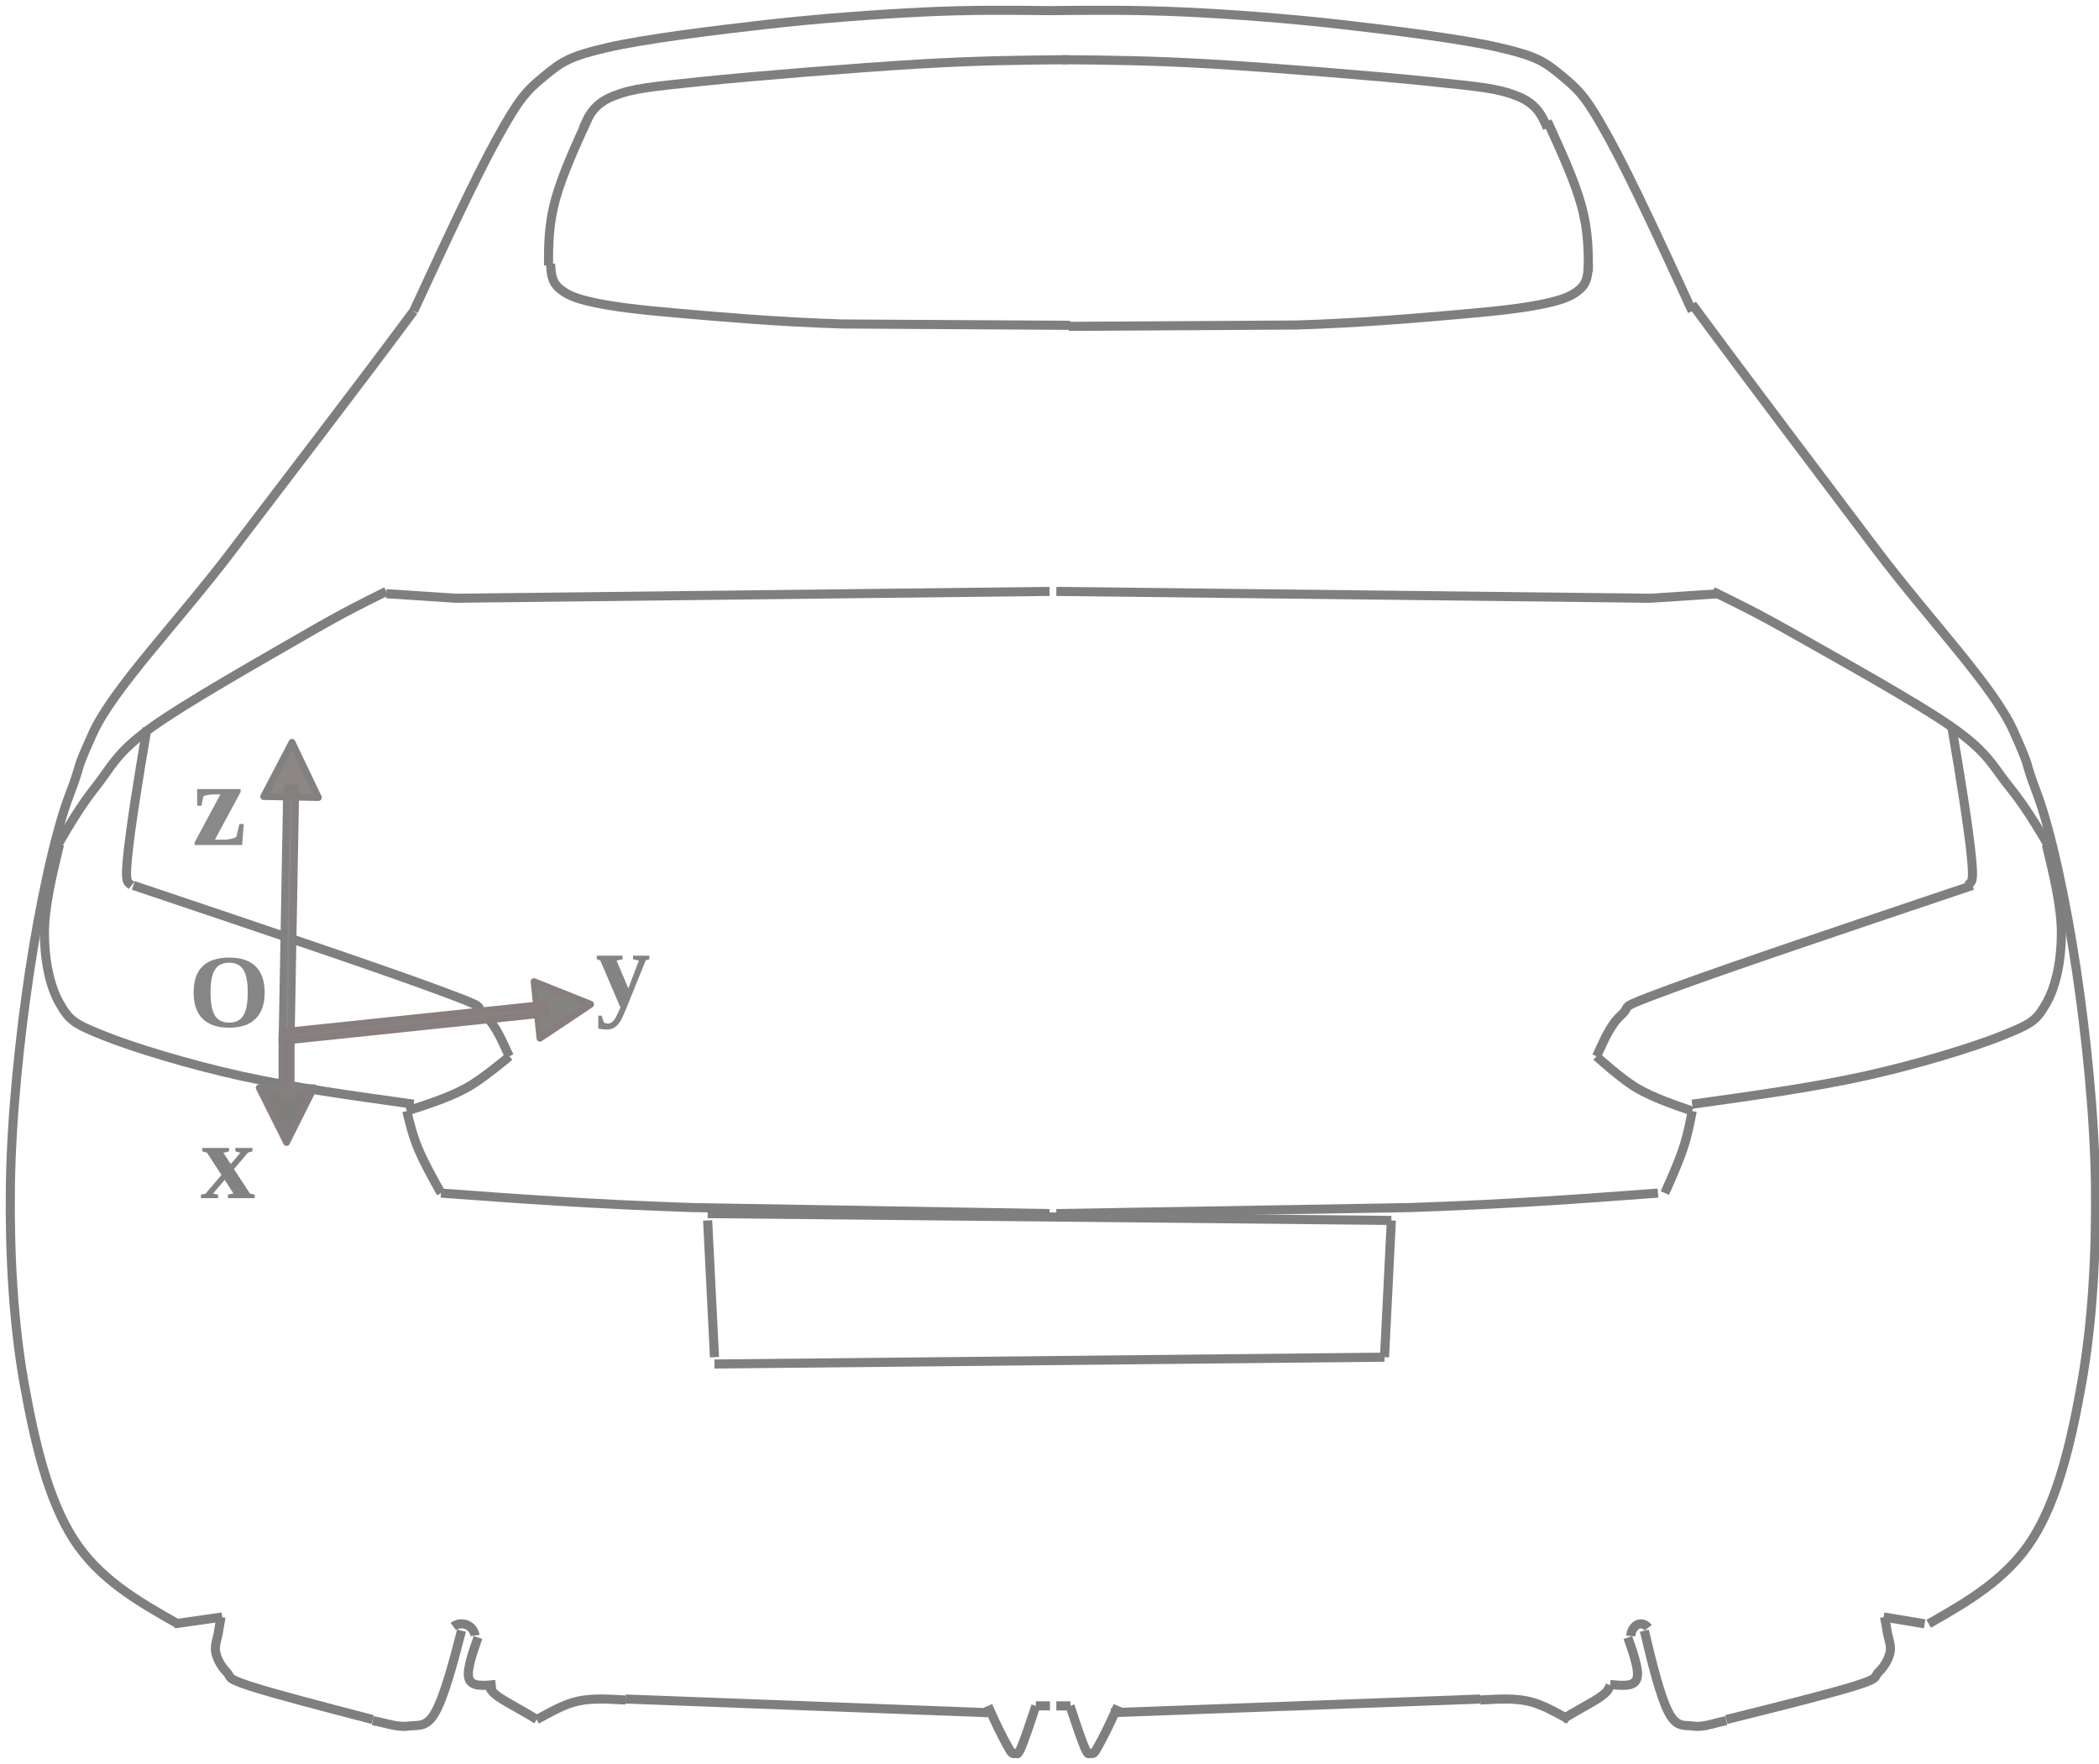
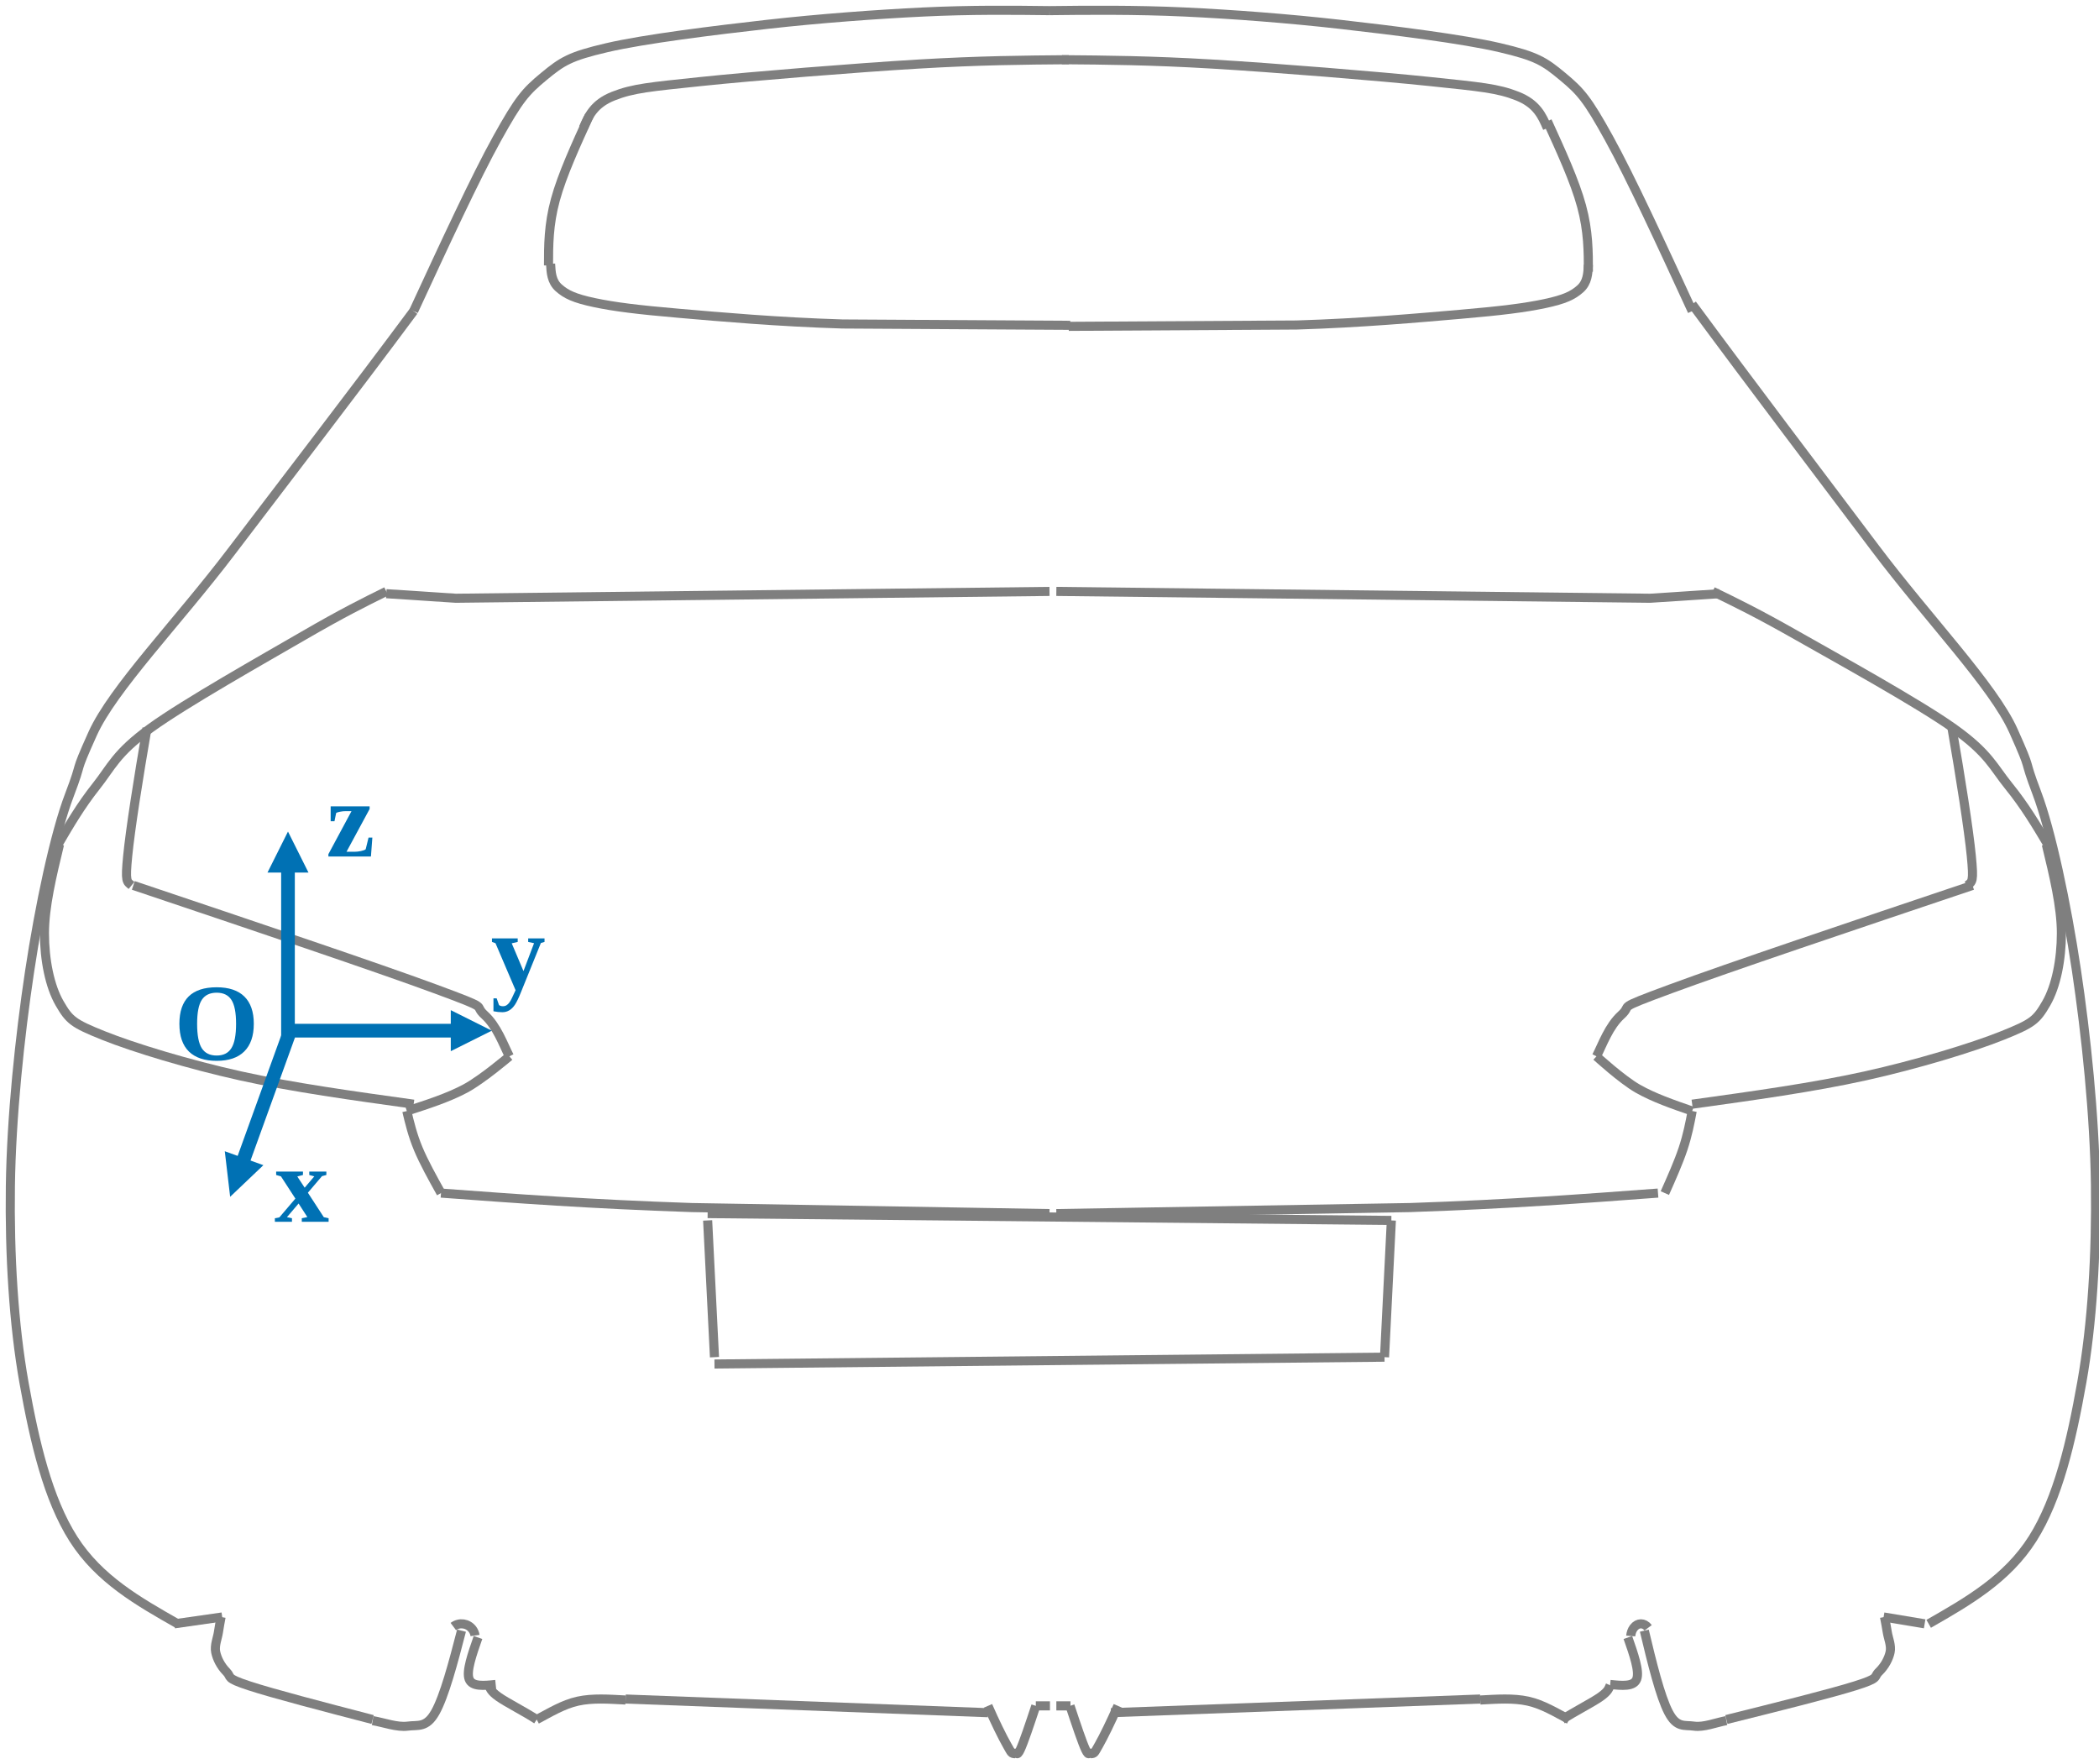
<svg xmlns="http://www.w3.org/2000/svg" width="100%" height="100%" viewBox="0 0 307 258" version="1.1" xml:space="preserve" style="fill-rule:evenodd;clip-rule:evenodd;stroke-miterlimit:8;">
  <g transform="matrix(1,0,0,1,-420,-247)">
    <path d="M445.994,484.5C440.243,481.233 434.491,477.967 430.747,472.1C427.002,466.233 425.062,457.9 423.524,449.3C421.986,440.7 421.384,430.533 421.518,420.5C421.652,410.467 422.889,398.633 424.327,389.1C425.764,379.567 428.005,368.9 430.145,363.3C432.285,357.7 430.613,360.833 433.555,354.3C436.498,347.767 445.994,338 453.818,327.7C461.642,317.4 471.74,304.3 480.5,292.5" style="fill:none;stroke:rgb(127,127,127);stroke-width:1.33px;" />
    <path d="M480.5,292.5C485.026,282.718 489.553,272.935 492.726,267.216C495.9,261.497 496.869,260.394 499.541,258.186C502.213,255.979 503.316,255.243 508.761,253.973C514.206,252.702 524.495,251.431 532.211,250.561C539.928,249.692 548.179,249.09 555.06,248.755C561.942,248.421 568.222,248.488 573.5,248.555" style="fill:none;stroke:rgb(127,127,127);stroke-width:1.33px;" />
    <g transform="matrix(1,0,0,1,3.02816,-28.919)">
      <path d="M573.5,323.5L540.188,323.304C530.646,323.011 522.301,322.261 516.251,321.739C510.2,321.217 506.809,320.793 503.883,320.174C500.958,319.554 499.761,318.967 498.697,318.022C497.633,317.076 497.567,315.788 497.5,314.5" style="fill:none;stroke:rgb(127,127,127);stroke-width:1.33px;" />
    </g>
    <g transform="matrix(1,0,0,1,2.72535,-29.6761)">
      <path d="M503.5,293.5C501.5,297.883 499.5,302.233 498.5,305.9C497.5,309.567 497.5,312.617 497.5,315.5" style="fill:none;stroke:rgb(127,127,127);stroke-width:1.33px;" />
    </g>
    <g transform="matrix(1,0,0,1,1.8169,-28.7676)">
      <path d="M503.5,294.5C504.267,292.727 505.033,290.954 507.9,289.819C510.767,288.684 513.267,288.472 520.7,287.692C528.133,286.911 543.533,285.67 552.5,285.138C561.467,284.607 567.983,284.553 574.5,284.5" style="fill:none;stroke:rgb(127,127,127);stroke-width:1.33px;" />
    </g>
    <path d="M445.5,484.5L452.5,483.5" style="fill:none;stroke:rgb(127,127,127);stroke-width:1.33px;" />
    <path d="M474.5,498.5C467.258,496.616 460.016,494.733 456.452,493.569C452.889,492.404 453.935,492.336 453.118,491.514C452.3,490.692 451.744,489.596 451.548,488.637C451.352,487.678 451.81,486.616 451.94,485.76C452.071,484.904 452.202,484.202 452.333,483.5" style="fill:none;stroke:rgb(127,127,127);stroke-width:1.33px;" />
    <path d="M487.5,485.5C486.292,490.189 484.978,495.114 483.664,497.441C482.35,499.769 481.142,499.263 479.615,499.465C478.088,499.667 476.152,498.942 474.5,498.655" style="fill:none;stroke:rgb(127,127,127);stroke-width:1.33px;" />
    <path d="M486.303,484.898C487.188,484.237 488.441,484.418 489.102,485.303C489.301,485.569 489.431,485.881 489.479,486.21" style="fill:none;stroke:rgb(127,127,127);stroke-width:1.33px;" />
    <path d="M489.91,486.5C489.047,488.969 488.183,491.438 488.615,492.583C489.047,493.727 490.773,493.547 492.5,493.368" style="fill:none;stroke:rgb(127,127,127);stroke-width:1.33px;" />
    <path d="M498.5,498.5C496.7,497.327 494.067,496 492.9,495.167C491.733,494.333 491.7,493.932 491.5,493.5" style="fill:none;stroke:rgb(127,127,127);stroke-width:1.33px;" />
    <path d="M498.5,498.5C500.343,497.533 502.348,496.286 504.515,495.81C506.682,495.334 509.075,495.516 511.5,495.642" style="fill:none;stroke:rgb(127,127,127);stroke-width:1.33px;" />
    <path d="M564.5,497.5L511.5,495.5" style="fill:none;stroke:rgb(127,127,127);stroke-width:1.33px;" />
    <path d="M564.5,496.5C565.5,498.799 566.633,501.098 567.3,502.265C567.967,503.431 567.9,503.466 568.5,503.5" style="fill:none;stroke:rgb(127,127,127);stroke-width:1.33px;" />
    <path d="M571.5,496.5C570.603,499.198 569.706,501.896 569.206,502.938C568.706,503.98 568.603,503.367 568.5,502.754" style="fill:none;stroke:rgb(127,127,127);stroke-width:1.33px;" />
    <path d="M571.5,496.5L573.567,496.5" style="fill:none;stroke:rgb(127,127,127);stroke-width:1.33px;" />
    <path d="M494.5,401.5C493.593,399.719 492.687,397.098 490.874,395.452C489.06,393.805 492.183,394.78 483.621,391.621C475.059,388.462 457.279,382.481 439.5,376.5" style="fill:none;stroke:rgb(127,127,127);stroke-width:1.33px;" />
    <path d="M439.242,376.5C438.537,375.927 438.302,376.009 438.678,372.175C439.054,368.342 440.23,360.855 441.5,353.5" style="fill:none;stroke:rgb(127,127,127);stroke-width:1.33px;" />
    <path d="M428.5,370.5C430.153,367.669 431.806,364.839 434.054,362.008C436.302,359.178 436.93,357.189 441.988,353.516C447.045,349.843 458.649,343.306 464.401,339.97C470.153,336.634 473.327,335.067 476.5,333.5" style="fill:none;stroke:rgb(127,127,127);stroke-width:1.33px;" />
    <path d="M476.5,333.833L486.658,334.5L573.5,333.5" style="fill:none;stroke:rgb(127,127,127);stroke-width:1.33px;" />
    <path d="M428.708,370.5C427.604,375.061 426.5,379.623 426.5,383.495C426.5,387.367 427.27,391.239 428.708,393.733C430.147,396.227 430.716,396.687 435.132,398.459C439.548,400.231 447.645,402.692 455.206,404.365C462.768,406.039 471.634,407.27 480.5,408.5" style="fill:none;stroke:rgb(127,127,127);stroke-width:1.33px;" />
    <path d="M479.5,409.5C482.521,408.526 485.542,407.551 488.042,406.218C490.542,404.885 494.5,401.5 494.5,401.5" style="fill:none;stroke:rgb(127,127,127);stroke-width:1.33px;" />
    <path d="M573.5,424.5L521.182,423.618C506.349,423.118 495.425,422.309 484.5,421.5" style="fill:none;stroke:rgb(127,127,127);stroke-width:1.33px;" />
    <path d="M484.5,421.5C483.25,419.254 482,417.008 481.167,415.008C480.333,413.008 479.917,411.254 479.5,409.5" style="fill:none;stroke:rgb(127,127,127);stroke-width:1.33px;" />
    <g transform="matrix(-1,-8.74228e-08,-8.74228e-08,1,726.5,291.5)">
      <path d="M24.411,193C18.679,189.723 12.947,186.446 9.215,180.561C5.483,174.676 3.55,166.317 2.017,157.69C0.484,149.063 -0.115,138.865 0.018,128.8C0.151,118.736 1.384,106.866 2.817,97.303C4.25,87.739 6.483,77.04 8.615,71.422C10.748,65.805 9.082,68.948 12.014,62.394C14.947,55.84 24.377,46.11 32.208,35.711C40.039,25.312 50.269,11.837 59,0" style="fill:none;stroke:rgb(127,127,127);stroke-width:1.33px;" />
    </g>
    <g transform="matrix(-1,-8.74228e-08,-8.74228e-08,1,667.5,248.5)">
      <path d="M0,44C4.507,34.218 9.014,24.435 12.174,18.716C15.334,12.998 16.299,11.894 18.96,9.686C21.621,7.479 22.718,6.743 28.14,5.472C33.562,4.202 43.807,2.931 51.49,2.061C59.174,1.192 67.157,0.59 74.242,0.255C81.327,-0.079 88.745,-0.012 94,0.055" style="fill:none;stroke:rgb(127,127,127);stroke-width:1.33px;" />
    </g>
    <g transform="matrix(-1,-8.74228e-08,-8.74228e-08,1,652.317,285.732)">
      <path d="M76,9L42.688,8.804C33.146,8.511 24.801,7.761 18.751,7.239C12.7,6.717 9.309,6.293 6.383,5.674C3.458,5.054 2.261,4.467 1.197,3.522C0.133,2.576 0.066,1.288 0,0" style="fill:none;stroke:rgb(127,127,127);stroke-width:1.33px;" />
    </g>
    <g transform="matrix(-1,-8.74228e-08,-8.74228e-08,1,652.317,264.732)">
      <path d="M6,0C4,4.383 2,8.733 1,12.4C0,16.067 0,19.117 0,22" style="fill:none;stroke:rgb(127,127,127);stroke-width:1.33px;" />
    </g>
    <g transform="matrix(-1,-8.74228e-08,-8.74228e-08,1,646.317,255.732)">
      <path d="M0,10C0.767,8.227 1.533,6.454 4.4,5.319C7.267,4.184 9.767,3.972 17.2,3.191C24.633,2.411 40.033,1.17 49,0.638C57.967,0.106 64.483,0.053 71,0" style="fill:none;stroke:rgb(127,127,127);stroke-width:1.33px;" />
    </g>
    <g transform="matrix(-1,-8.74228e-08,-8.74228e-08,1,701.5,483.5)">
      <path d="M0,1L6,0" style="fill:none;stroke:rgb(127,127,127);stroke-width:1.33px;" />
    </g>
    <g transform="matrix(-1,-8.74228e-08,-8.74228e-08,1,696.5,483.5)">
      <path d="M24,15C16.443,13.116 8.886,11.233 5.168,10.069C1.449,8.904 2.541,8.836 1.688,8.014C0.835,7.192 0.255,6.096 0.05,5.137C-0.155,4.178 0.323,3.116 0.46,2.26C0.596,1.404 0.733,0.702 0.869,0" style="fill:none;stroke:rgb(127,127,127);stroke-width:1.33px;" />
    </g>
    <g transform="matrix(-1,-8.74228e-08,-8.74228e-08,1,672.5,485.5)">
      <path d="M12,0C10.885,4.689 9.672,9.614 8.459,11.941C7.246,14.269 6.131,13.762 4.721,13.965C3.312,14.167 1.525,13.442 0,13.155" style="fill:none;stroke:rgb(127,127,127);stroke-width:1.33px;" />
    </g>
    <g transform="matrix(-1,-8.74228e-08,-8.74228e-08,1,661.5,484.5)">
      <path d="M0.441,0.583C1.028,-0.196 1.978,-0.194 2.563,0.588C2.803,0.91 2.954,1.331 2.991,1.782" style="fill:none;stroke:rgb(127,127,127);stroke-width:1.33px;" />
    </g>
    <g transform="matrix(-1,-8.74228e-08,-8.74228e-08,1,659.5,486.5)">
      <path d="M1.41,0C0.546,2.469 -0.317,4.938 0.115,6.083C0.546,7.227 2.273,7.047 4,6.868" style="fill:none;stroke:rgb(127,127,127);stroke-width:1.33px;" />
    </g>
    <g transform="matrix(-1,-8.74228e-08,-8.74228e-08,1,655.5,493.5)">
      <path d="M7,5C5.2,3.827 2.567,2.5 1.4,1.667C0.233,0.833 0.2,0.432 0,0" style="fill:none;stroke:rgb(127,127,127);stroke-width:1.33px;" />
    </g>
    <g transform="matrix(-1,-8.74228e-08,-8.74228e-08,1,649.5,495.5)">
      <path d="M0,3C1.843,2.033 3.848,0.786 6.015,0.31C8.182,-0.166 10.575,0.016 13,0.142" style="fill:none;stroke:rgb(127,127,127);stroke-width:1.33px;" />
    </g>
    <g transform="matrix(-1,-8.74228e-08,-8.74228e-08,1,636.5,495.5)">
      <path d="M54,2L0,0" style="fill:none;stroke:rgb(127,127,127);stroke-width:1.33px;" />
    </g>
    <g transform="matrix(-1,-8.74228e-08,-8.74228e-08,1,583.5,496.5)">
      <path d="M0,0C1,2.299 2.133,4.598 2.8,5.765C3.467,6.931 3.4,6.966 4,7" style="fill:none;stroke:rgb(127,127,127);stroke-width:1.33px;" />
    </g>
    <g transform="matrix(-1,-8.74228e-08,-8.74228e-08,1,579.5,496.5)">
      <path d="M3,0C2.103,2.698 1.206,5.395 0.706,6.438C0.206,7.48 0.103,6.867 0,6.254" style="fill:none;stroke:rgb(127,127,127);stroke-width:1.33px;" />
    </g>
    <g transform="matrix(-1,-8.74228e-08,-8.74228e-08,1,576.567,496.5)">
      <path d="M0,0L2.067,0" style="fill:none;stroke:rgb(127,127,127);stroke-width:1.33px;" />
    </g>
    <g transform="matrix(-1,-8.74228e-08,-8.74228e-08,1,708.5,376.5)">
      <path d="M55,25C54.093,23.219 53.187,20.598 51.374,18.952C49.56,17.305 52.683,18.28 44.121,15.121C35.559,11.962 17.779,5.981 0,0" style="fill:none;stroke:rgb(127,127,127);stroke-width:1.33px;" />
    </g>
    <g transform="matrix(-1,-8.74228e-08,-8.74228e-08,1,708.5,353.5)">
      <path d="M0.742,23C0.037,22.427 -0.198,22.509 0.178,18.675C0.554,14.842 1.73,7.355 3,0" style="fill:none;stroke:rgb(127,127,127);stroke-width:1.33px;" />
    </g>
    <g transform="matrix(-1,-8.74228e-08,-8.74228e-08,1,719.5,333.5)">
      <path d="M0,37C1.687,34.169 3.375,31.339 5.669,28.508C7.964,25.678 8.605,23.689 13.769,20.016C18.932,16.343 30.777,9.806 36.649,6.47C42.521,3.134 45.76,1.567 49,0" style="fill:none;stroke:rgb(127,127,127);stroke-width:1.33px;" />
    </g>
    <g transform="matrix(-1,-8.74228e-08,-8.74228e-08,1,671.5,333.5)">
      <path d="M0,0.333L10.158,1L97,0" style="fill:none;stroke:rgb(127,127,127);stroke-width:1.33px;" />
    </g>
    <g transform="matrix(-1,-8.74228e-08,-8.74228e-08,1,721.5,370.5)">
      <path d="M2.208,0C1.104,4.561 0,9.123 0,12.995C0,16.867 0.77,20.739 2.208,23.233C3.647,25.727 4.216,26.187 8.632,27.959C13.048,29.731 21.145,32.192 28.706,33.865C36.268,35.539 45.134,36.77 54,38" style="fill:none;stroke:rgb(127,127,127);stroke-width:1.33px;" />
    </g>
    <g transform="matrix(-1,-8.74228e-08,-8.74228e-08,1,667.5,401.5)">
      <path d="M0,8C2.819,7.026 5.639,6.051 7.972,4.718C10.306,3.385 14,0 14,0" style="fill:none;stroke:rgb(127,127,127);stroke-width:1.33px;" />
    </g>
    <g transform="matrix(-1,-8.74228e-08,-8.74228e-08,1,662.5,421.5)">
      <path d="M88,3L36.27,2.118C21.604,1.618 10.802,0.809 0,0" style="fill:none;stroke:rgb(127,127,127);stroke-width:1.33px;" />
    </g>
    <g transform="matrix(-1,-8.74228e-08,-8.74228e-08,1,667.5,409.5)">
      <path d="M4,12C3,9.754 2,7.508 1.333,5.508C0.667,3.508 0.333,1.754 0,0" style="fill:none;stroke:rgb(127,127,127);stroke-width:1.33px;" />
    </g>
    <path d="M523.5,424.5L623.5,425.5" style="fill:none;stroke:rgb(127,127,127);stroke-width:1.33px;" />
    <path d="M524.5,446.5L622.5,445.5" style="fill:none;stroke:rgb(127,127,127);stroke-width:1.33px;" />
    <path d="M622.5,445.5L623.5,425.5" style="fill:none;stroke:rgb(127,127,127);stroke-width:1.33px;" />
    <path d="M524.5,445.5L523.5,425.5" style="fill:none;stroke:rgb(127,127,127);stroke-width:1.33px;" />
-     <g transform="matrix(1,0,0,-1,461.912,399.577)">
-       <path d="M0.667,-0.012L1.345,37.322L0.012,37.347L-0.667,0.012L0.667,-0.012ZM4.654,35.929L0.8,44L-3.345,36.074L4.654,35.929Z" style="fill:rgb(141,134,134);fill-rule:nonzero;stroke:rgb(131,128,128);stroke-width:1px;stroke-linejoin:round;stroke-miterlimit:2;" />
-     </g>
-     <g transform="matrix(0.981442,-0.102652,0.107964,1.03222,-138.907,109.199)">
-       <path d="M574.5,336.833L613.7,336.833L613.7,338.167L574.5,338.167L574.5,336.833ZM612.367,333.5L620.367,337.5L612.367,341.5L612.367,333.5Z" style="fill:rgb(134,131,131);fill-rule:nonzero;stroke:rgb(136,126,126);stroke-width:0.99px;stroke-linejoin:round;stroke-miterlimit:2;" />
-     </g>
-     <g transform="matrix(1,0,0,1,-111.588,60.8662)">
-       <path d="M574.167,337.5L574.167,346.567L572.833,346.567L572.833,337.5L574.167,337.5ZM577.5,345.233L573.5,353.233L569.5,345.233L577.5,345.233Z" style="fill:rgb(129,126,126);fill-rule:nonzero;stroke:rgb(135,127,127);stroke-width:1px;stroke-linejoin:round;stroke-miterlimit:2;" />
-     </g>
-     <g transform="matrix(0.954117,0,0,0.954117,447.574,397.165)">
-       <text x="0px" y="0px" style="font-family:'TimesNewRomanPS-BoldMT', 'Times New Roman', serif;font-weight:700;font-size:16px;fill:rgb(135,133,133);">O</text>
-     </g>
-     <g transform="matrix(1,0,0,1,507.135,394.126)">
-       <text x="0px" y="0px" style="font-family:'TimesNewRomanPS-BoldMT', 'Times New Roman', serif;font-weight:700;font-size:16px;fill:rgb(134,131,131);">y</text>
-     </g>
-     <g transform="matrix(1.11514,0,0,1.11514,448.122,370.596)">
-       <text x="0px" y="0px" style="font-family:'TimesNewRomanPS-BoldMT', 'Times New Roman', serif;font-weight:700;font-size:16px;fill:rgb(138,137,137);">z</text>
-     </g>
-     <g transform="matrix(1,0,0,1,449.331,422.24)">
-       <text x="0px" y="0px" style="font-family:'TimesNewRomanPS-BoldMT', 'Times New Roman', serif;font-weight:700;font-size:16px;fill:rgb(132,129,129);">x</text>
+     <g id="Coordinate-system" transform="matrix(1,0,0,1,-368.764,49.0122)">
+       <g transform="matrix(1,1.0092e-23,-4.216e-22,1,676.843,262.15)">
+         <g id="double-arrow-blue">
+           <g>
+             <path d="M151.042,63.462L154.042,57.462L157.042,63.462L151.042,63.462Z" style="fill:rgb(0,113,180);" />
+             <path d="M154.042,87.69L154.042,62.262" style="fill:none;stroke:rgb(0,113,180);stroke-width:2px;stroke-linejoin:round;stroke-miterlimit:1.5;" />
+           </g>
+         </g>
+       </g>
+       <g transform="matrix(1,2.78064e-06,-3.80558e-07,1,676.844,262.147)">
+         <g id="double-arrow-blue1">
+           <g>
+             <path d="M150.441,106.261L145.581,110.884L144.799,104.222L150.441,106.261Z" style="fill:rgb(0,113,180);" />
+             <path d="M154.1,87.311C154.1,87.311 149.686,99.526 147.212,106.37" style="fill:none;stroke:rgb(0,113,180);stroke-width:2px;stroke-linejoin:round;stroke-miterlimit:1.5;" />
+           </g>
+         </g>
+       </g>
+       <g transform="matrix(-1,1.92386e-07,-2.19064e-07,-1,984.772,435.201)">
+         <g id="double-arrow-blue2">
+           <g>
+             <path d="M130.077,89.467L124.077,86.467L130.077,83.467L130.077,89.467Z" style="fill:rgb(0,113,180);" />
+             <path d="M153.844,86.467L128.877,86.467" style="fill:none;stroke:rgb(0,113,180);stroke-width:2px;stroke-linejoin:round;stroke-miterlimit:1.5;" />
+           </g>
+         </g>
+       </g>
+       <g transform="matrix(1,0,0,1,828.904,376.684)">
+         <g transform="matrix(16,0,0,16,8,0)">
+                 </g>
+         <text x="0px" y="0px" style="font-family:'TimesNewRomanPS-BoldMT', 'Times New Roman';font-weight:700;font-size:16px;fill:rgb(0,113,180);">x</text>
+       </g>
+       <g transform="matrix(1.11514,0,0,1.11514,836.482,323.264)">
+         <g transform="matrix(14.348,0,0,14.348,6.36833,0)">
+                 </g>
+         <text x="0px" y="0px" style="font-family:'TimesNewRomanPS-BoldMT', 'Times New Roman';font-weight:700;font-size:14.348px;fill:rgb(0,113,180);">z</text>
+       </g>
+       <g transform="matrix(1,0,0,1,860.562,342.581)">
+         <g transform="matrix(16,0,0,16,8,0)">
+                 </g>
+         <text x="0px" y="0px" style="font-family:'TimesNewRomanPS-BoldMT', 'Times New Roman';font-weight:700;font-size:16px;fill:rgb(0,113,180);">y</text>
+       </g>
+       <g transform="matrix(1.12889,0,0,1.12889,814.226,352.987)">
+         <text x="0px" y="0px" style="font-family:'TimesNewRomanPS-BoldMT', 'Times New Roman';font-weight:700;font-size:14.173px;fill:rgb(0,113,180);">O</text>
+       </g>
    </g>
  </g>
</svg>
